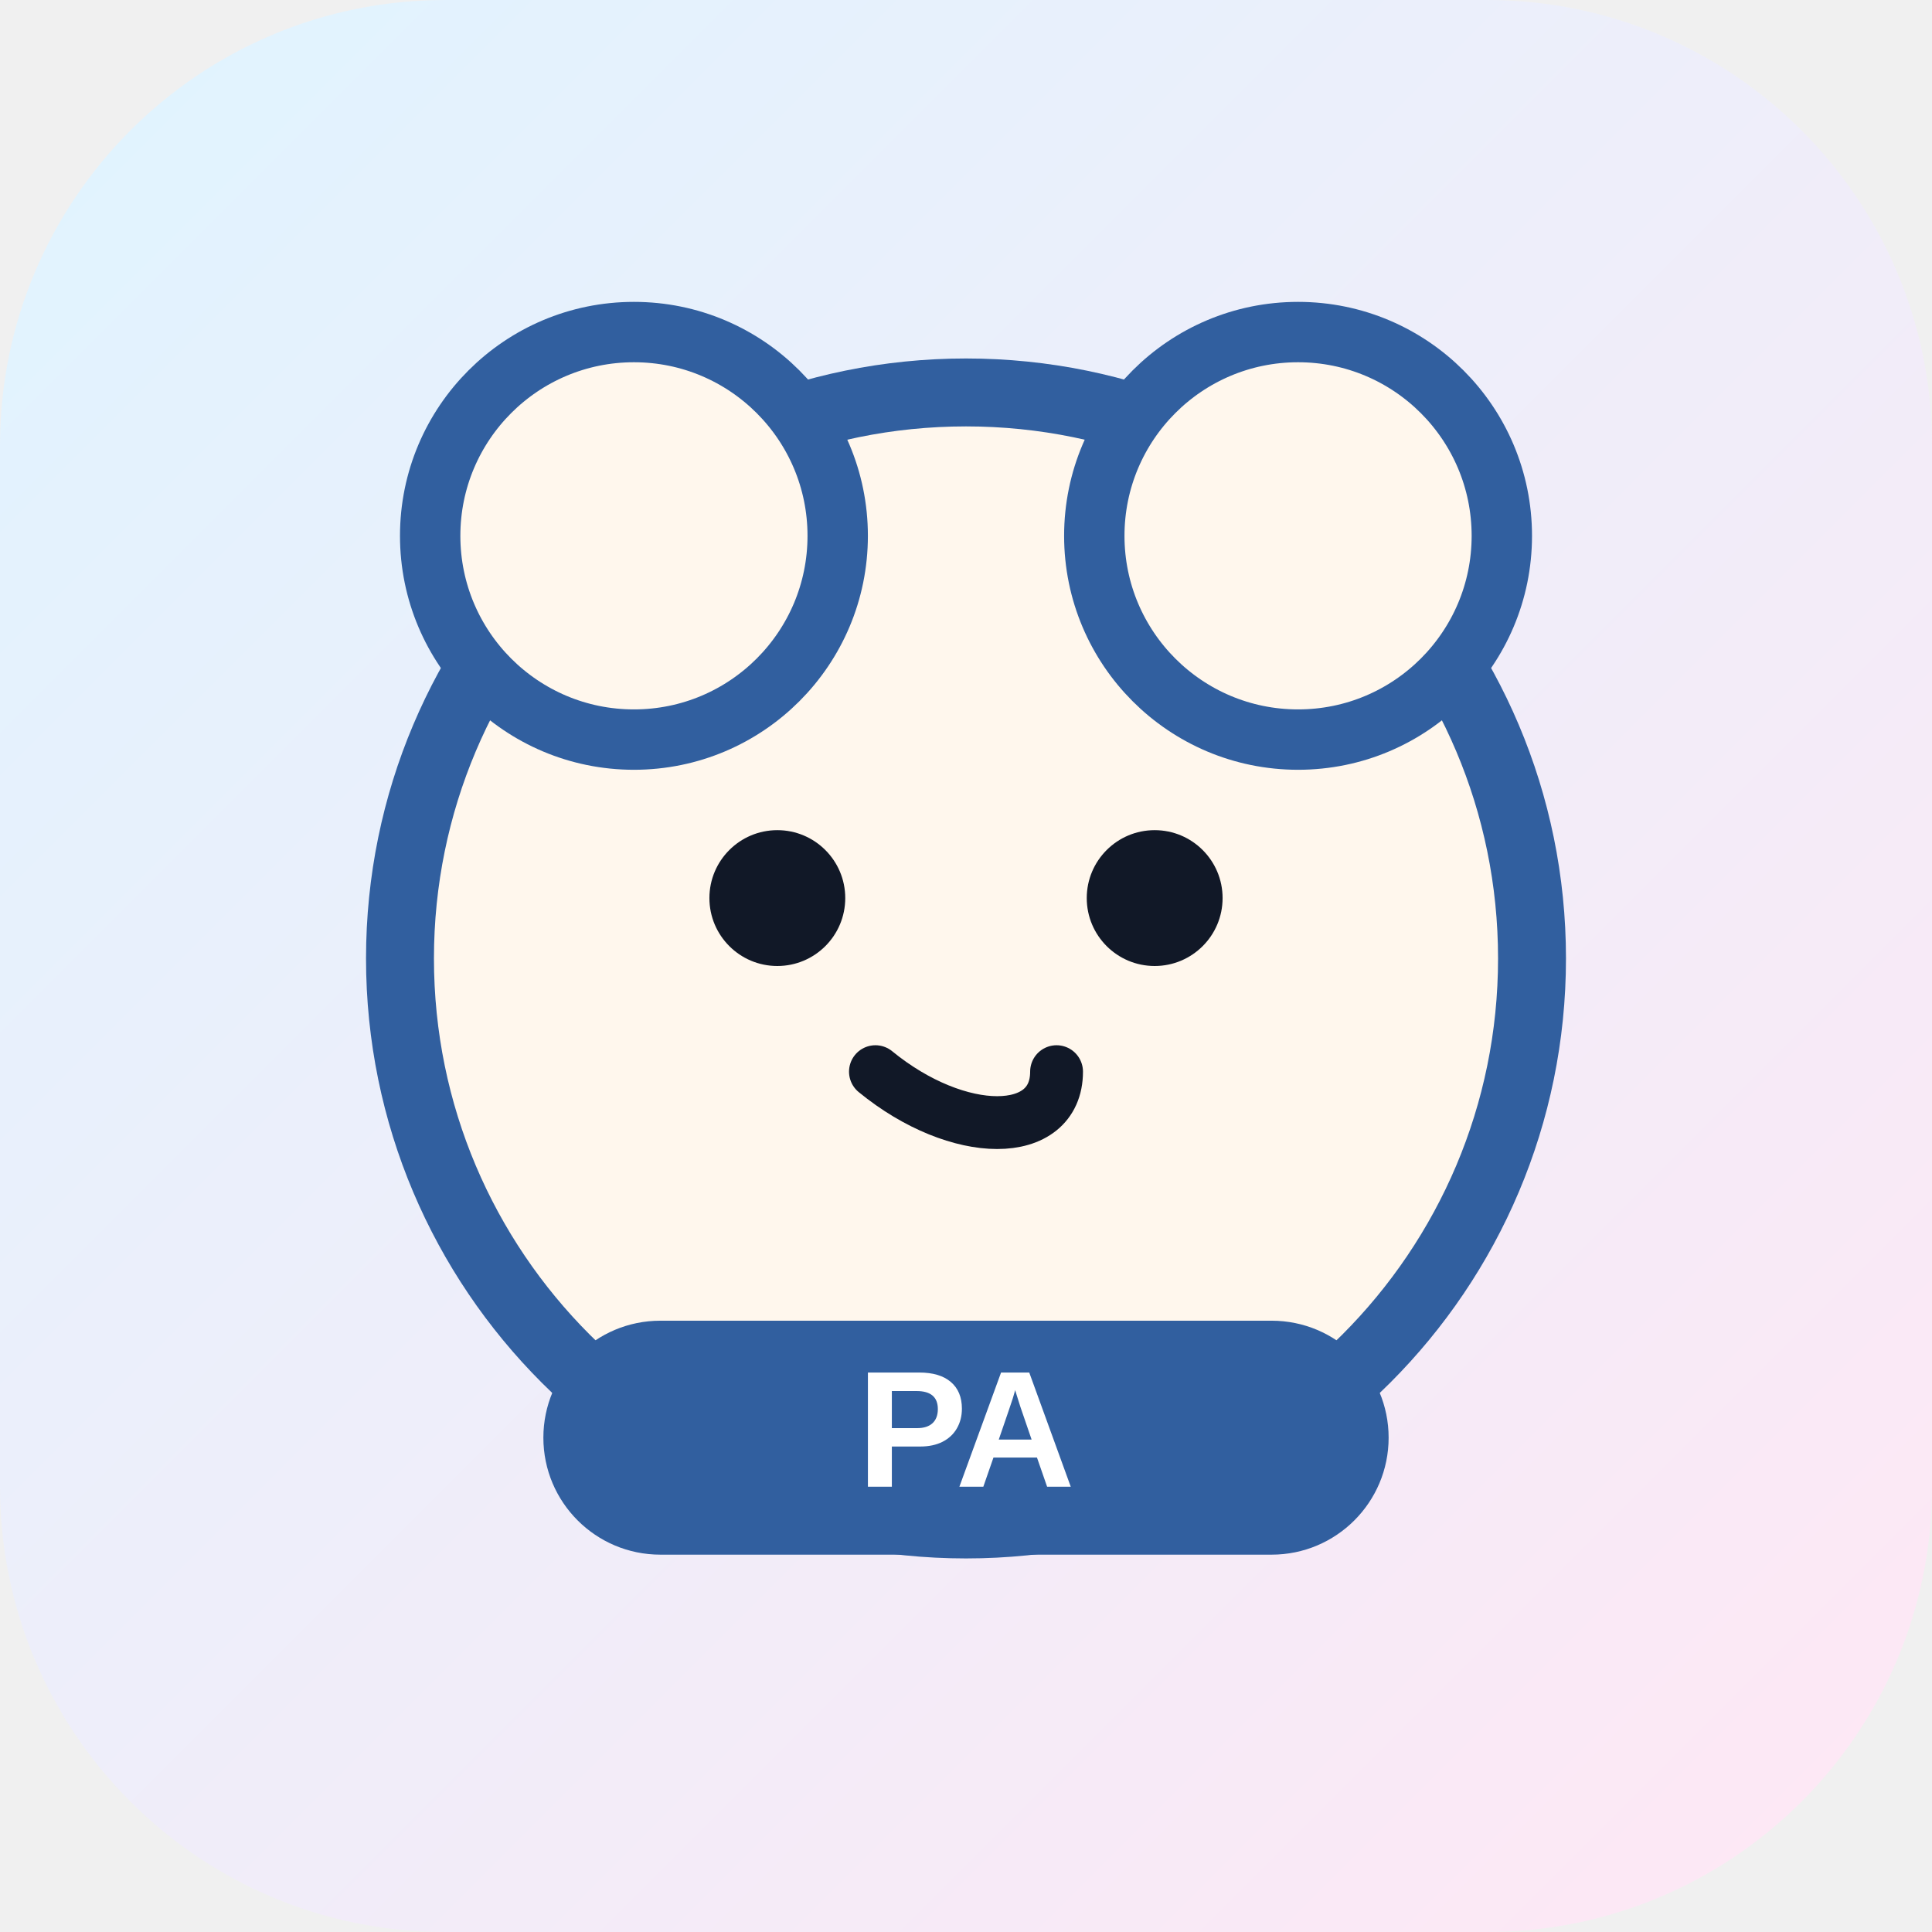
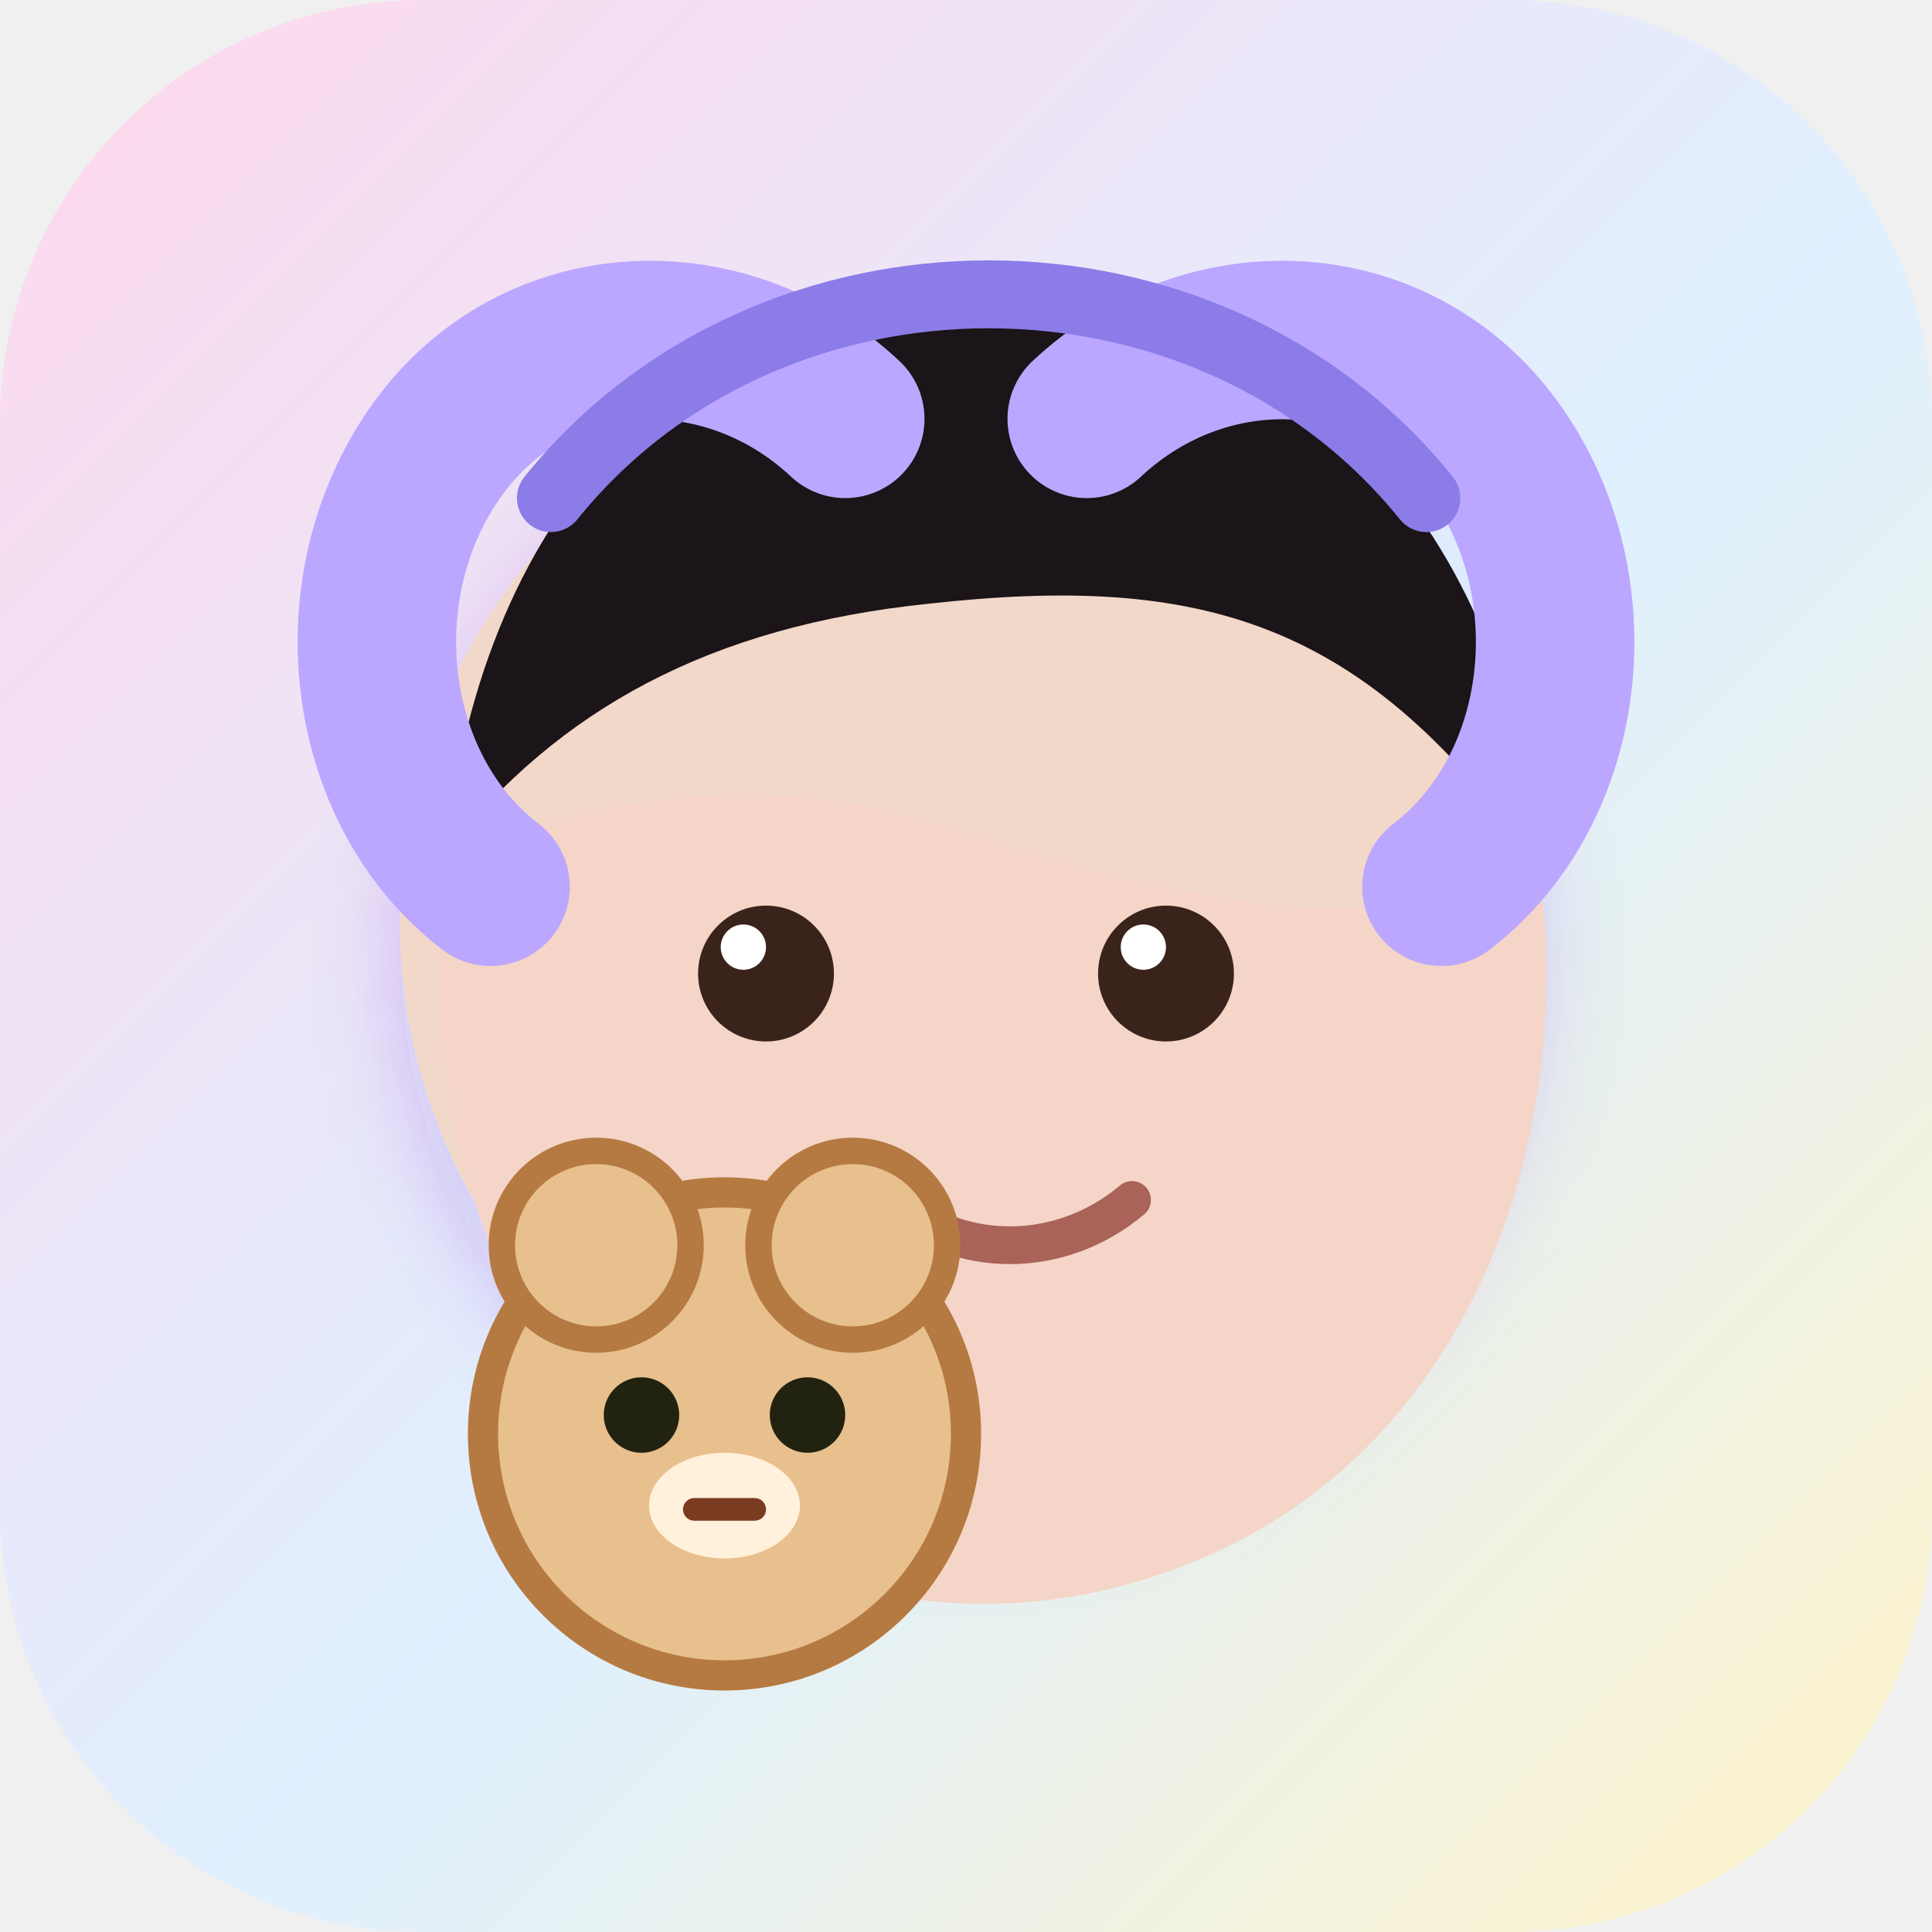
<svg xmlns="http://www.w3.org/2000/svg" viewBox="0 0 512 512">
  <defs>
-     <linearGradient id="g" x1="0" x2="1" y1="0" y2="1">
-       <stop stop-color="#dff4ff" />
-       <stop offset="1" stop-color="#ffe7f4" />
+     <linearGradient id="bg" x1="0" y1="0" x2="1" y2="1">
+       <stop offset="0" stop-color="#ffd7ec" />
+       <stop offset=".55" stop-color="#dff0ff" />
+       <stop offset="1" stop-color="#fff3c7" />
    </linearGradient>
+     <filter id="sh" x="-20%" y="-20%" width="140%" height="140%">
+       <feDropShadow dx="0" dy="10" stdDeviation="12" flood-color="#6d28d9" flood-opacity=".22" />
+     </filter>
  </defs>
-   <rect width="512" height="512" rx="118" fill="url(#g)" />
-   <circle cx="256" cy="254" r="150" fill="#fff7ed" stroke="#315f9f" stroke-width="18" />
-   <circle cx="168" cy="142" r="54" fill="#fff7ed" stroke="#315f9f" stroke-width="16" />
-   <circle cx="344" cy="142" r="54" fill="#fff7ed" stroke="#315f9f" stroke-width="16" />
-   <circle cx="206" cy="238" r="18" fill="#111827" />
-   <circle cx="306" cy="238" r="18" fill="#111827" />
-   <path d="M232 284c22 18 48 18 48 0" fill="none" stroke="#111827" stroke-width="14" stroke-linecap="round" />
-   <rect x="144" y="350" width="224" height="62" rx="31" fill="#315f9f" />
-   <text x="256" y="394" text-anchor="middle" font-family="Arial,sans-serif" font-size="44" font-weight="700" fill="white">PA</text>
+   <rect width="512" height="512" rx="112" fill="url(#bg)" />
+   <circle cx="256" cy="244" r="150" fill="#f2d8c8" filter="url(#sh)" />
+   <path d="M118 226c10-94 66-148 142-148 84 0 140 62 148 152-46-66-90-78-162-70-58 6-98 28-128 66z" fill="#1b1418" />
+   <path d="M118 226c-10 78 22 158 84 186 34 16 75 18 114 2 70-28 102-106 92-184-40 20-92 10-154-10-50-16-90-10-136 6z" fill="#f5d5c7" />
+   <circle cx="203" cy="258" r="18" fill="#3a231b" />
+   <circle cx="309" cy="258" r="18" fill="#3a231b" />
+   <circle cx="197" cy="251" r="6" fill="white" />
+   <circle cx="303" cy="251" r="6" fill="white" />
+   <path d="M236 318c18 16 45 16 64 0" fill="none" stroke="#a96358" stroke-width="10" stroke-linecap="round" />
+   <path d="M130 235c-34-26-40-80-14-116 26-36 76-38 108-8" fill="none" stroke="#bba7ff" stroke-width="42" stroke-linecap="round" />
+   <path d="M382 235c34-26 40-80 14-116-26-36-76-38-108-8" fill="none" stroke="#bba7ff" stroke-width="42" stroke-linecap="round" />
+   <path d="M146 132c58-72 174-72 232 0" fill="none" stroke="#8b7ce8" stroke-width="18" stroke-linecap="round" />
+   <circle cx="192" cy="380" r="64" fill="#e8c08d" stroke="#b57a42" stroke-width="8" />
+   <circle cx="158" cy="330" r="25" fill="#e8c08d" stroke="#b57a42" stroke-width="7" />
+   <circle cx="226" cy="330" r="25" fill="#e8c08d" stroke="#b57a42" stroke-width="7" />
+   <circle cx="170" cy="375" r="10" fill="#221" />
+   <circle cx="214" cy="375" r="10" fill="#221" />
+   <ellipse cx="192" cy="399" rx="20" ry="14" fill="#fff1db" />
+   <path d="M184 400h16" stroke="#7a3c21" stroke-width="6" stroke-linecap="round" />
</svg>
